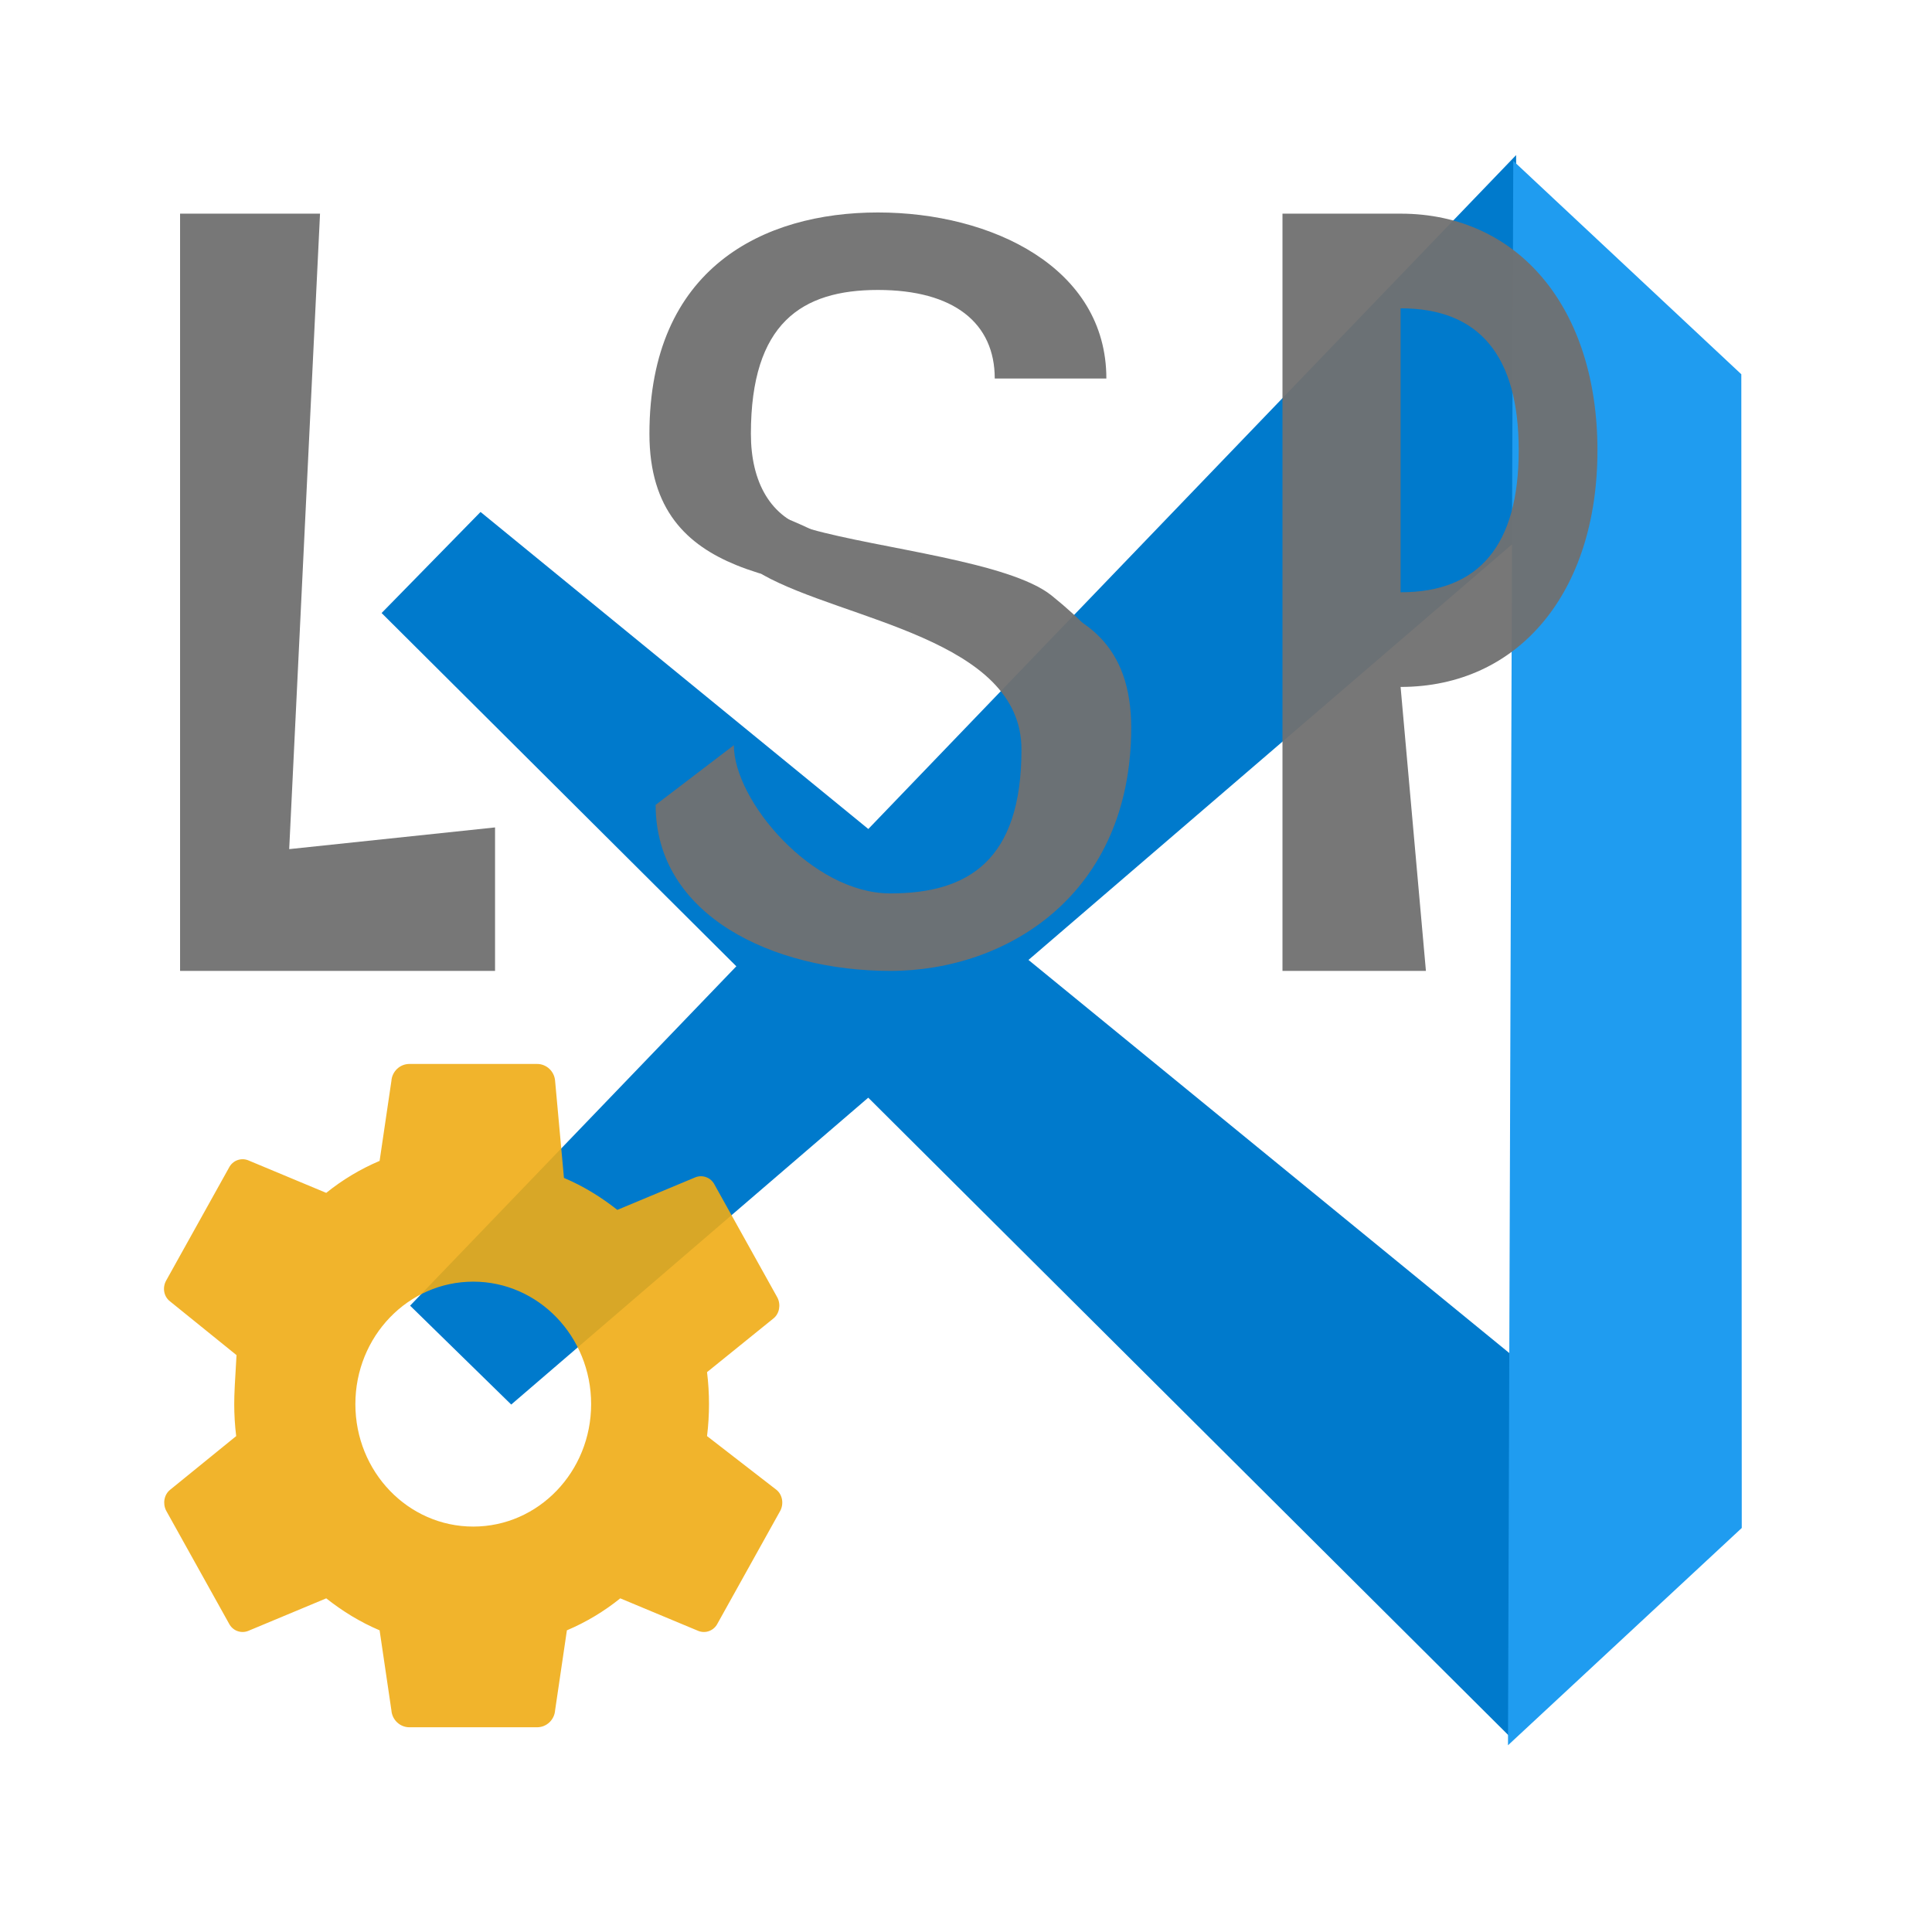
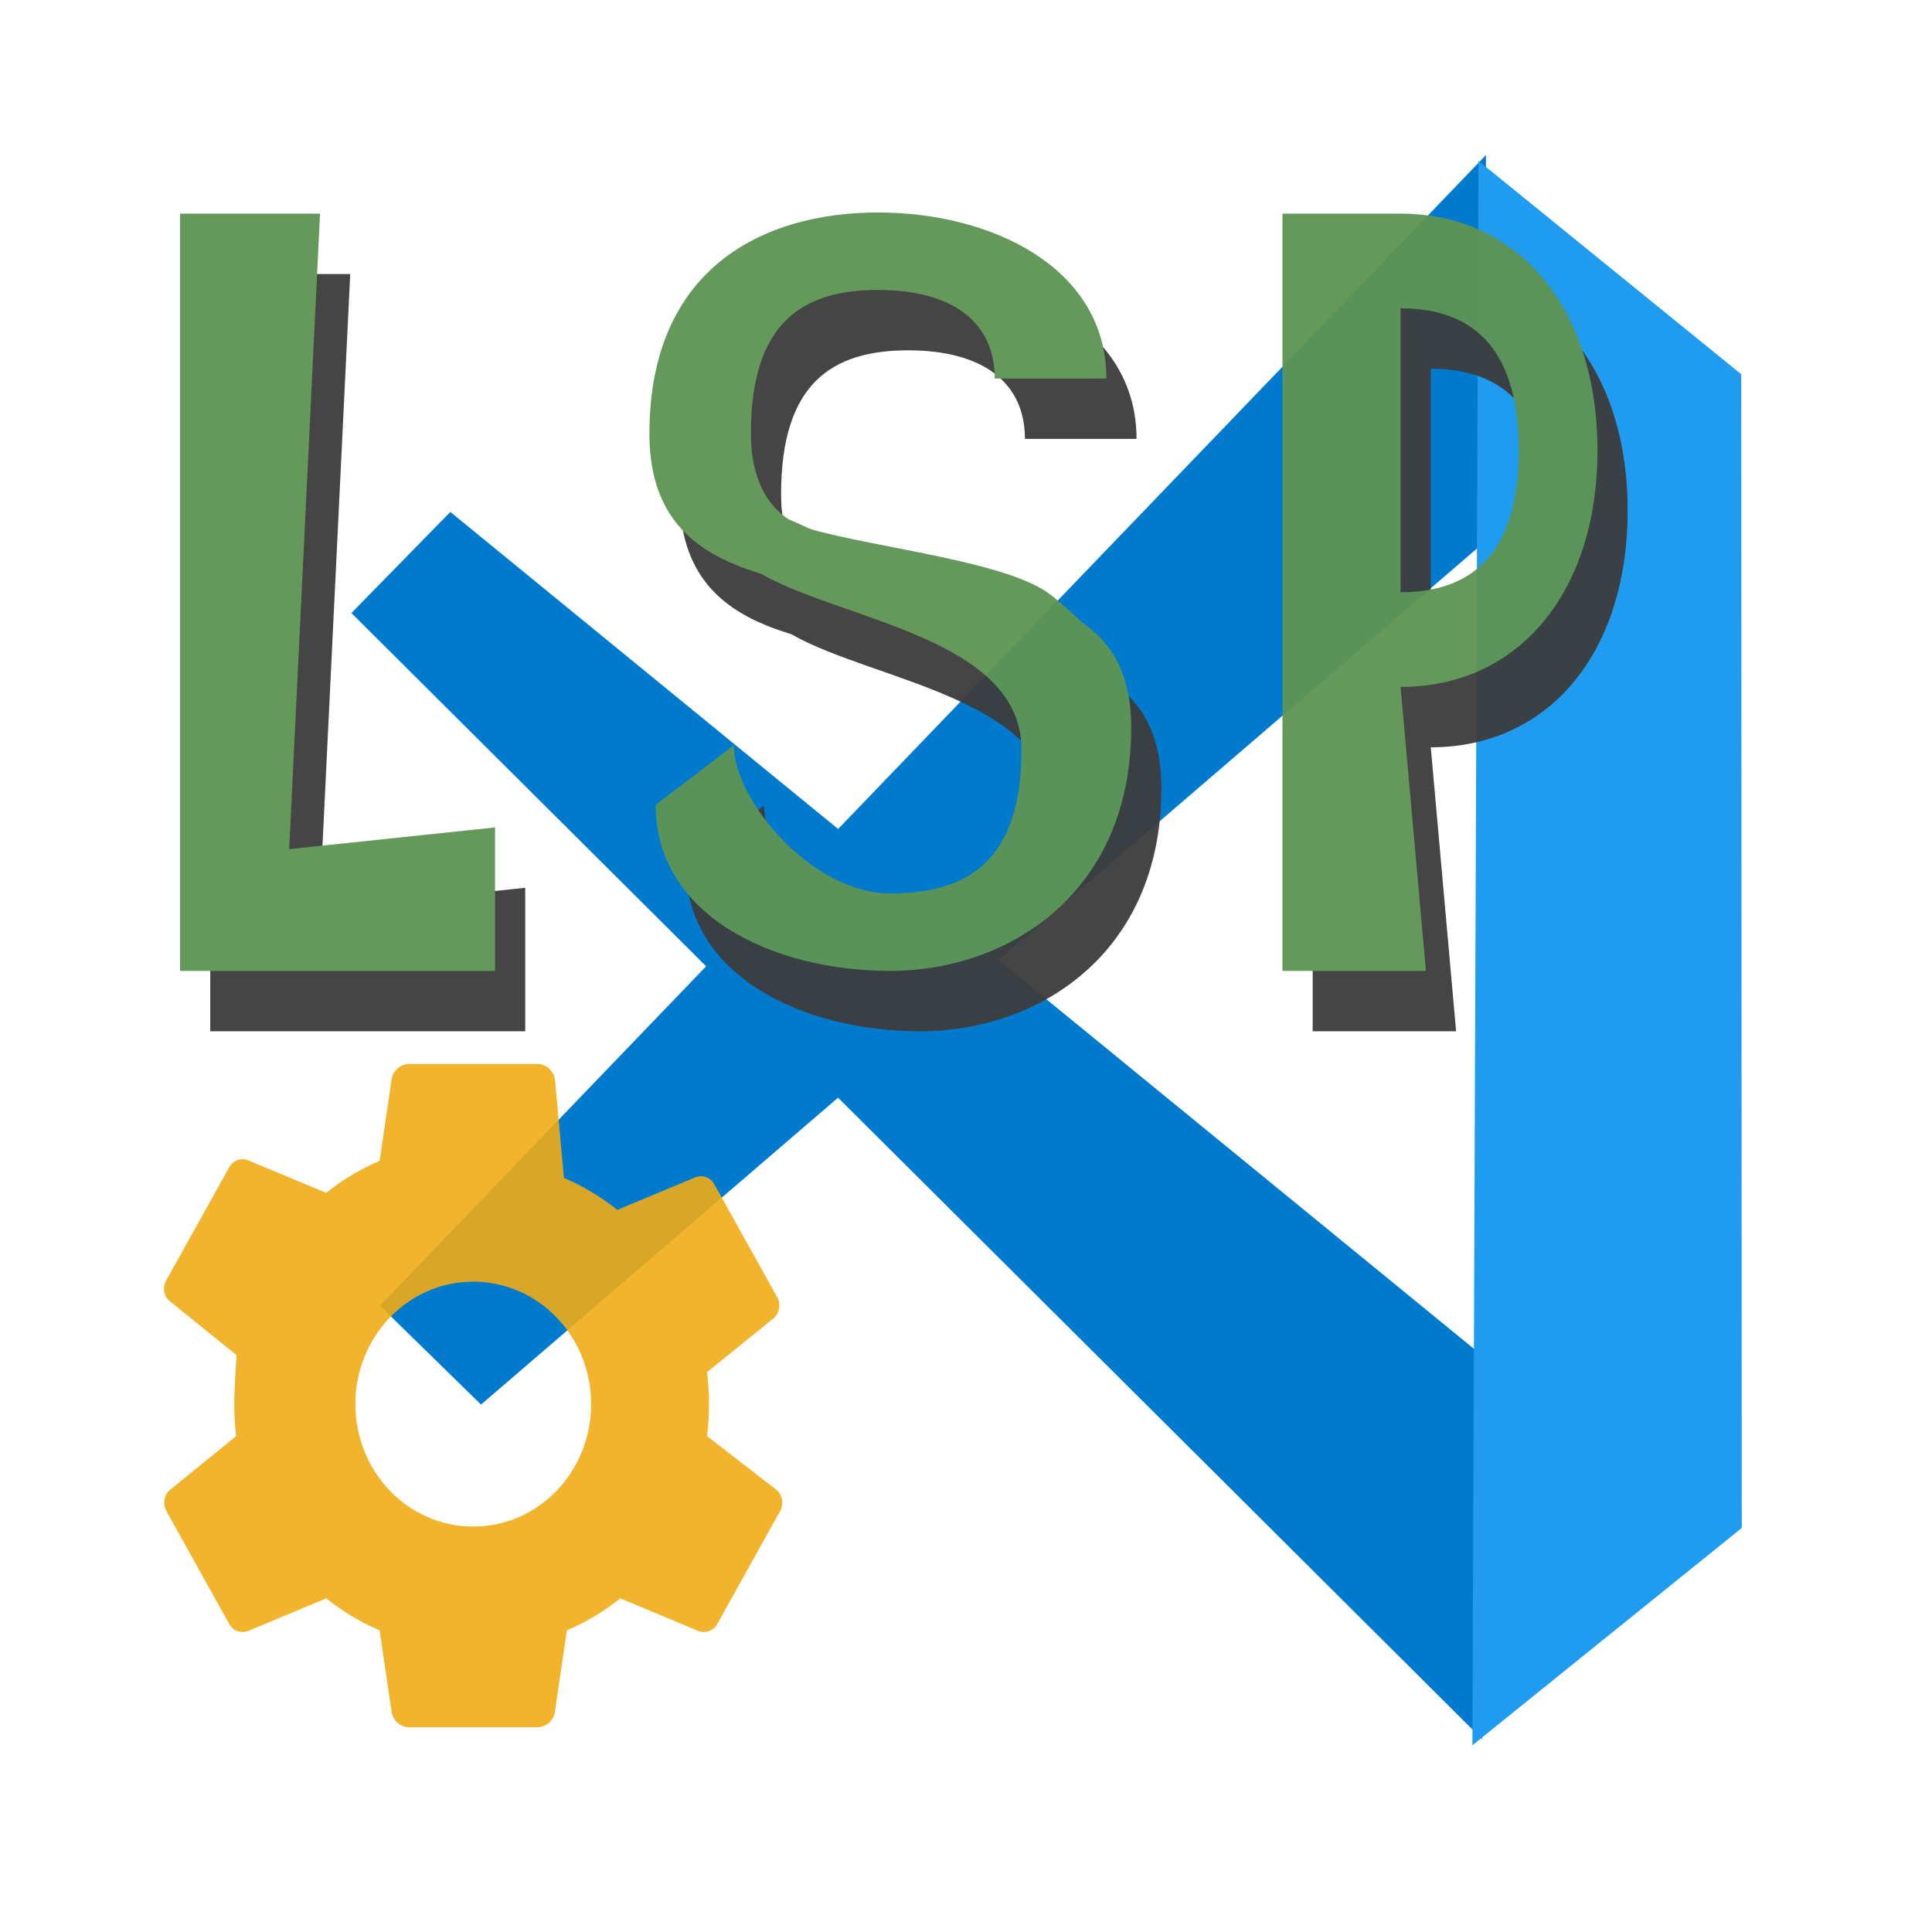
<svg xmlns="http://www.w3.org/2000/svg" width="128" height="128" viewBox="0 0 128000000 128000000" version="1.1" id="svg1" xml:space="preserve">
  <defs id="defs1">
    <linearGradient id="swatch21">
      <stop style="stop-color:#28220b;stop-opacity:1;" offset="0" id="stop21" />
    </linearGradient>
    <linearGradient id="swatch20">
      <stop style="stop-color:#38b2ac;stop-opacity:1;" offset="0" id="stop20" />
    </linearGradient>
    <rect x="-115.529" y="26.812" width="76.888" height="54.413" id="rect16" />
  </defs>
-   <g id="g3" transform="matrix(535879.25,0,0,511235.67,7309684.6,12829845)" style="display:inline">
-     <path fill="#007acc" d="M 37.062,144.109 49.564,156.924 173.877,44.921 173.802,-4.997 Z" id="path7" style="stroke-width:0.809" />
-     <path fill="#007acc" d="m 33.538,54.348 12.233,-13.098 127.348,109.137 0.227,49.908 z" id="path7-0" style="stroke-width:0.809" />
-     <path fill="#1f9cf0" d="m 173.449,-4.249 28.195,27.654 0.055,149.514 -28.901,28.159 z" id="path2" style="stroke-width:0.525" />
+   <g id="g13">
+     <g id="g3" transform="matrix(535879.25,0,0,511235.67,7309684.6,12829845)" style="display:inline">
+       <path fill="#007acc" d="M 33.329,144.109 45.831,156.924 170.145,44.921 170.07,-4.997 Z" id="path7" style="stroke-width:0.809" />
+       <path fill="#007acc" d="m 29.805,54.348 12.233,-13.098 127.348,109.137 0.227,49.908 z" id="path7-0" style="stroke-width:0.809" />
+       <path fill="#1f9cf0" d="m 169.147,-4.249 32.489,27.654 0.063,149.514 -33.302,28.159 z" id="path2" style="stroke-width:0.564" />
+     </g>
  </g>
  <g id="g8" transform="matrix(1000000,0,0,1000000,-209816690,-31988609)" style="display:inline">
    <g style="opacity:0.9;fill:currentColor" id="g12" transform="matrix(2.169345,0,0,2.253663,215.1387,97.97078)">
      <path d="m 19.14,12.94 c 0.04,-0.31 0.06,-0.63 0.06,-0.94 0,-0.31 -0.02,-0.63 -0.06,-0.94 L 21.17,9.48 C 21.35,9.34 21.4,9.08 21.29,8.87 L 19.37,5.55 C 19.26,5.34 19.01,5.25 18.79,5.33 L 16.4,6.29 C 15.9,5.91 15.36,5.59 14.77,5.35 L 14.5,2.5 C 14.48,2.22 14.24,2 13.95,2 h -3.9 C 9.76,2 9.52,2.22 9.5,2.5 L 9.14,4.85 C 8.55,5.09 8,5.41 7.51,5.79 L 5.12,4.83 C 4.9,4.75 4.65,4.84 4.54,5.05 L 2.62,8.37 C 2.5,8.58 2.55,8.84 2.74,8.98 l 2.03,1.58 C 4.72,11.37 4.7,11.69 4.7,12 c 0,0.31 0.02,0.63 0.06,0.94 l -2.02,1.58 c -0.18,0.14 -0.23,0.4 -0.12,0.61 l 1.92,3.32 c 0.11,0.21 0.36,0.3 0.58,0.22 l 2.39,-0.96 c 0.5,0.38 1.04,0.7 1.63,0.94 L 9.5,21 c 0.02,0.28 0.26,0.5 0.55,0.5 h 3.9 c 0.29,0 0.53,-0.22 0.55,-0.5 l 0.36,-2.35 c 0.59,-0.24 1.14,-0.56 1.63,-0.94 l 2.39,0.96 c 0.22,0.08 0.47,-0.01 0.58,-0.22 l 1.92,-3.32 c 0.11,-0.21 0.06,-0.47 -0.12,-0.61 z M 12,15.6 c -1.99,0 -3.6,-1.61 -3.6,-3.6 0,-1.99 1.61,-3.6 3.6,-3.6 1.99,0 3.6,1.61 3.6,3.6 0,1.99 -1.61,3.6 -3.6,3.6 z" id="path1" style="fill:#f0ac15;fill-opacity:1" />
    </g>
  </g>
-   <g style="fill:currentColor" id="g17" transform="matrix(1000000,0,0,1000000,-128980850,131968190)">
-     <g id="g19" transform="matrix(0.6112423,0,0,0.6859934,3.887577,3.100549)">
-       <g id="g20" transform="matrix(0.8535028,0,0,0.9141737,215.6368,-185.402)" style="opacity:0.95;fill:#707070;fill-opacity:1;stroke:none;stroke-width:2.899;stroke-dasharray:none;stroke-opacity:1">
-         <path d="M 10,10 V 90 H 50 V 74.842 L 23.859,77.135 27.774,10 Z" id="path1-8" style="fill:#707070;fill-opacity:1;stroke:none;stroke-width:2.899;stroke-dasharray:none;stroke-opacity:1" />
-         <path d="m 150,10 v 80 h 18.216 L 165,60 c 15,0 25,-10 25,-25 0,-15 -10,-25 -25,-25 z m 15,10 c 10,0 15,5 15,15 0,10 -5,15 -15,15 v 0 z" id="path3" style="fill:#707070;fill-opacity:1;stroke:none;stroke-width:2.899;stroke-dasharray:none;stroke-opacity:1" />
-         <g id="g18" transform="matrix(1,0,0,1.169409,0,-15.24677)" style="fill:#707070;fill-opacity:1;stroke:none;stroke-width:2.681;stroke-dasharray:none;stroke-opacity:1">
-           <path d="m 96.918,52.803 c 10.201,4.424 33.871,0.226 33.871,15.226 0,15 -15.686,21.971 -30.589,21.971 C 85.297,90 70.394,85 70.394,75 l 9.935,-5.391 c 0,5 9.935,13.391 19.87,13.391 9.935,0 16.654,-3 16.654,-13 0,-10 -22.531,-11.669 -32.857,-15.789 -16.328,-9.101 -1.09,-7.81 12.921,-1.409 z" id="path2-8" style="fill:#707070;fill-opacity:1;stroke:none;stroke-width:2.681;stroke-dasharray:none;stroke-opacity:1" />
-           <path d="M 102.433,57.933 C 97.016,55.688 87.884,55.444 80.625,53.336 74.434,51.539 69.606,48.386 69.606,41.482 c 0,-15 14.507,-20 29.014,-20 14.507,0 29.014,5 29.014,15 h -14.174 c 0,-5 -5.169,-8 -14.841,-8 -9.671,0 -16.127,3 -16.127,13 0,4.37 2.498,7.592 7.571,8.609 8.841,1.772 25.292,2.948 30.617,5.997 15.895,9.101 6.123,11.946 -18.248,1.846 z" id="path17" style="fill:#707070;fill-opacity:1;stroke:none;stroke-width:2.681;stroke-dasharray:none;stroke-opacity:1" />
+   <g id="g11">
+     <g style="fill:currentColor" id="g17" transform="matrix(1000000,0,0,1000000,-128980850,131968190)">
+       <g id="g19" transform="matrix(0.6112423,0,0,0.6859934,3.887577,3.100549)" style="fill:#5d9453;fill-opacity:1">
+         <g id="g20" transform="matrix(0.8535028,0,0,0.9141737,215.6368,-185.402)" style="opacity:0.95;fill:#5d9453;fill-opacity:1;stroke:none;stroke-width:2.899;stroke-dasharray:none;stroke-opacity:1">
+           <g id="g10" transform="translate(3.833643,6.378394)" style="fill:#3c3c3c;fill-opacity:1">
+             <path d="M 10,10 V 90 H 50 V 74.842 L 23.859,77.135 27.774,10 Z" id="path4" style="fill:#3c3c3c;fill-opacity:1;stroke:none;stroke-width:2.899;stroke-dasharray:none;stroke-opacity:1" />
+             <path d="m 150,10 v 80 h 18.216 L 165,60 c 15,0 25,-10 25,-25 0,-15 -10,-25 -25,-25 z m 15,10 c 10,0 15,5 15,15 0,10 -5,15 -15,15 v 0 z" id="path5" style="fill:#3c3c3c;fill-opacity:1;stroke:none;stroke-width:2.899;stroke-dasharray:none;stroke-opacity:1" />
+             <g id="g9" transform="matrix(1,0,0,1.169409,0,-15.24677)" style="fill:#3c3c3c;fill-opacity:1;stroke:none;stroke-width:2.681;stroke-dasharray:none;stroke-opacity:1">
+               <path d="m 96.918,52.803 c 10.201,4.424 33.871,0.226 33.871,15.226 0,15 -15.686,21.971 -30.589,21.971 C 85.297,90 70.394,85 70.394,75 l 9.935,-5.391 c 0,5 9.935,13.391 19.87,13.391 9.935,0 16.654,-3 16.654,-13 0,-10 -22.531,-11.669 -32.857,-15.789 -16.328,-9.101 -1.09,-7.81 12.921,-1.409 z" id="path6" style="fill:#3c3c3c;fill-opacity:1;stroke:none;stroke-width:2.681;stroke-dasharray:none;stroke-opacity:1" />
+               <path d="M 102.433,57.933 C 97.016,55.688 87.884,55.444 80.625,53.336 74.434,51.539 69.606,48.386 69.606,41.482 c 0,-15 14.507,-20 29.014,-20 14.507,0 29.014,5 29.014,15 h -14.174 c 0,-5 -5.169,-8 -14.841,-8 -9.671,0 -16.127,3 -16.127,13 0,4.37 2.498,7.592 7.571,8.609 8.841,1.772 25.292,2.948 30.617,5.997 15.895,9.101 6.123,11.946 -18.248,1.846 z" id="path8" style="fill:#3c3c3c;fill-opacity:1;stroke:none;stroke-width:2.681;stroke-dasharray:none;stroke-opacity:1" />
+             </g>
+           </g>
+           <g id="g1">
+             <path d="M 10,10 V 90 H 50 V 74.842 L 23.859,77.135 27.774,10 Z" id="path1-8" style="fill:#5d9453;fill-opacity:1;stroke:none;stroke-width:2.899;stroke-dasharray:none;stroke-opacity:1" />
+             <path d="m 150,10 v 80 h 18.216 L 165,60 c 15,0 25,-10 25,-25 0,-15 -10,-25 -25,-25 z m 15,10 c 10,0 15,5 15,15 0,10 -5,15 -15,15 v 0 z" id="path3" style="fill:#5d9453;fill-opacity:1;stroke:none;stroke-width:2.899;stroke-dasharray:none;stroke-opacity:1" />
+             <g id="g18" transform="matrix(1,0,0,1.169409,0,-15.24677)" style="fill:#5d9453;fill-opacity:1;stroke:none;stroke-width:2.681;stroke-dasharray:none;stroke-opacity:1">
+               <path d="m 96.918,52.803 c 10.201,4.424 33.871,0.226 33.871,15.226 0,15 -15.686,21.971 -30.589,21.971 C 85.297,90 70.394,85 70.394,75 l 9.935,-5.391 c 0,5 9.935,13.391 19.87,13.391 9.935,0 16.654,-3 16.654,-13 0,-10 -22.531,-11.669 -32.857,-15.789 -16.328,-9.101 -1.09,-7.81 12.921,-1.409 z" id="path2-8" style="fill:#5d9453;fill-opacity:1;stroke:none;stroke-width:2.681;stroke-dasharray:none;stroke-opacity:1" />
+               <path d="M 102.433,57.933 C 97.016,55.688 87.884,55.444 80.625,53.336 74.434,51.539 69.606,48.386 69.606,41.482 c 0,-15 14.507,-20 29.014,-20 14.507,0 29.014,5 29.014,15 h -14.174 c 0,-5 -5.169,-8 -14.841,-8 -9.671,0 -16.127,3 -16.127,13 0,4.37 2.498,7.592 7.571,8.609 8.841,1.772 25.292,2.948 30.617,5.997 15.895,9.101 6.123,11.946 -18.248,1.846 z" id="path17" style="fill:#5d9453;fill-opacity:1;stroke:none;stroke-width:2.681;stroke-dasharray:none;stroke-opacity:1" />
+             </g>
+           </g>
        </g>
      </g>
    </g>
  </g>
</svg>
